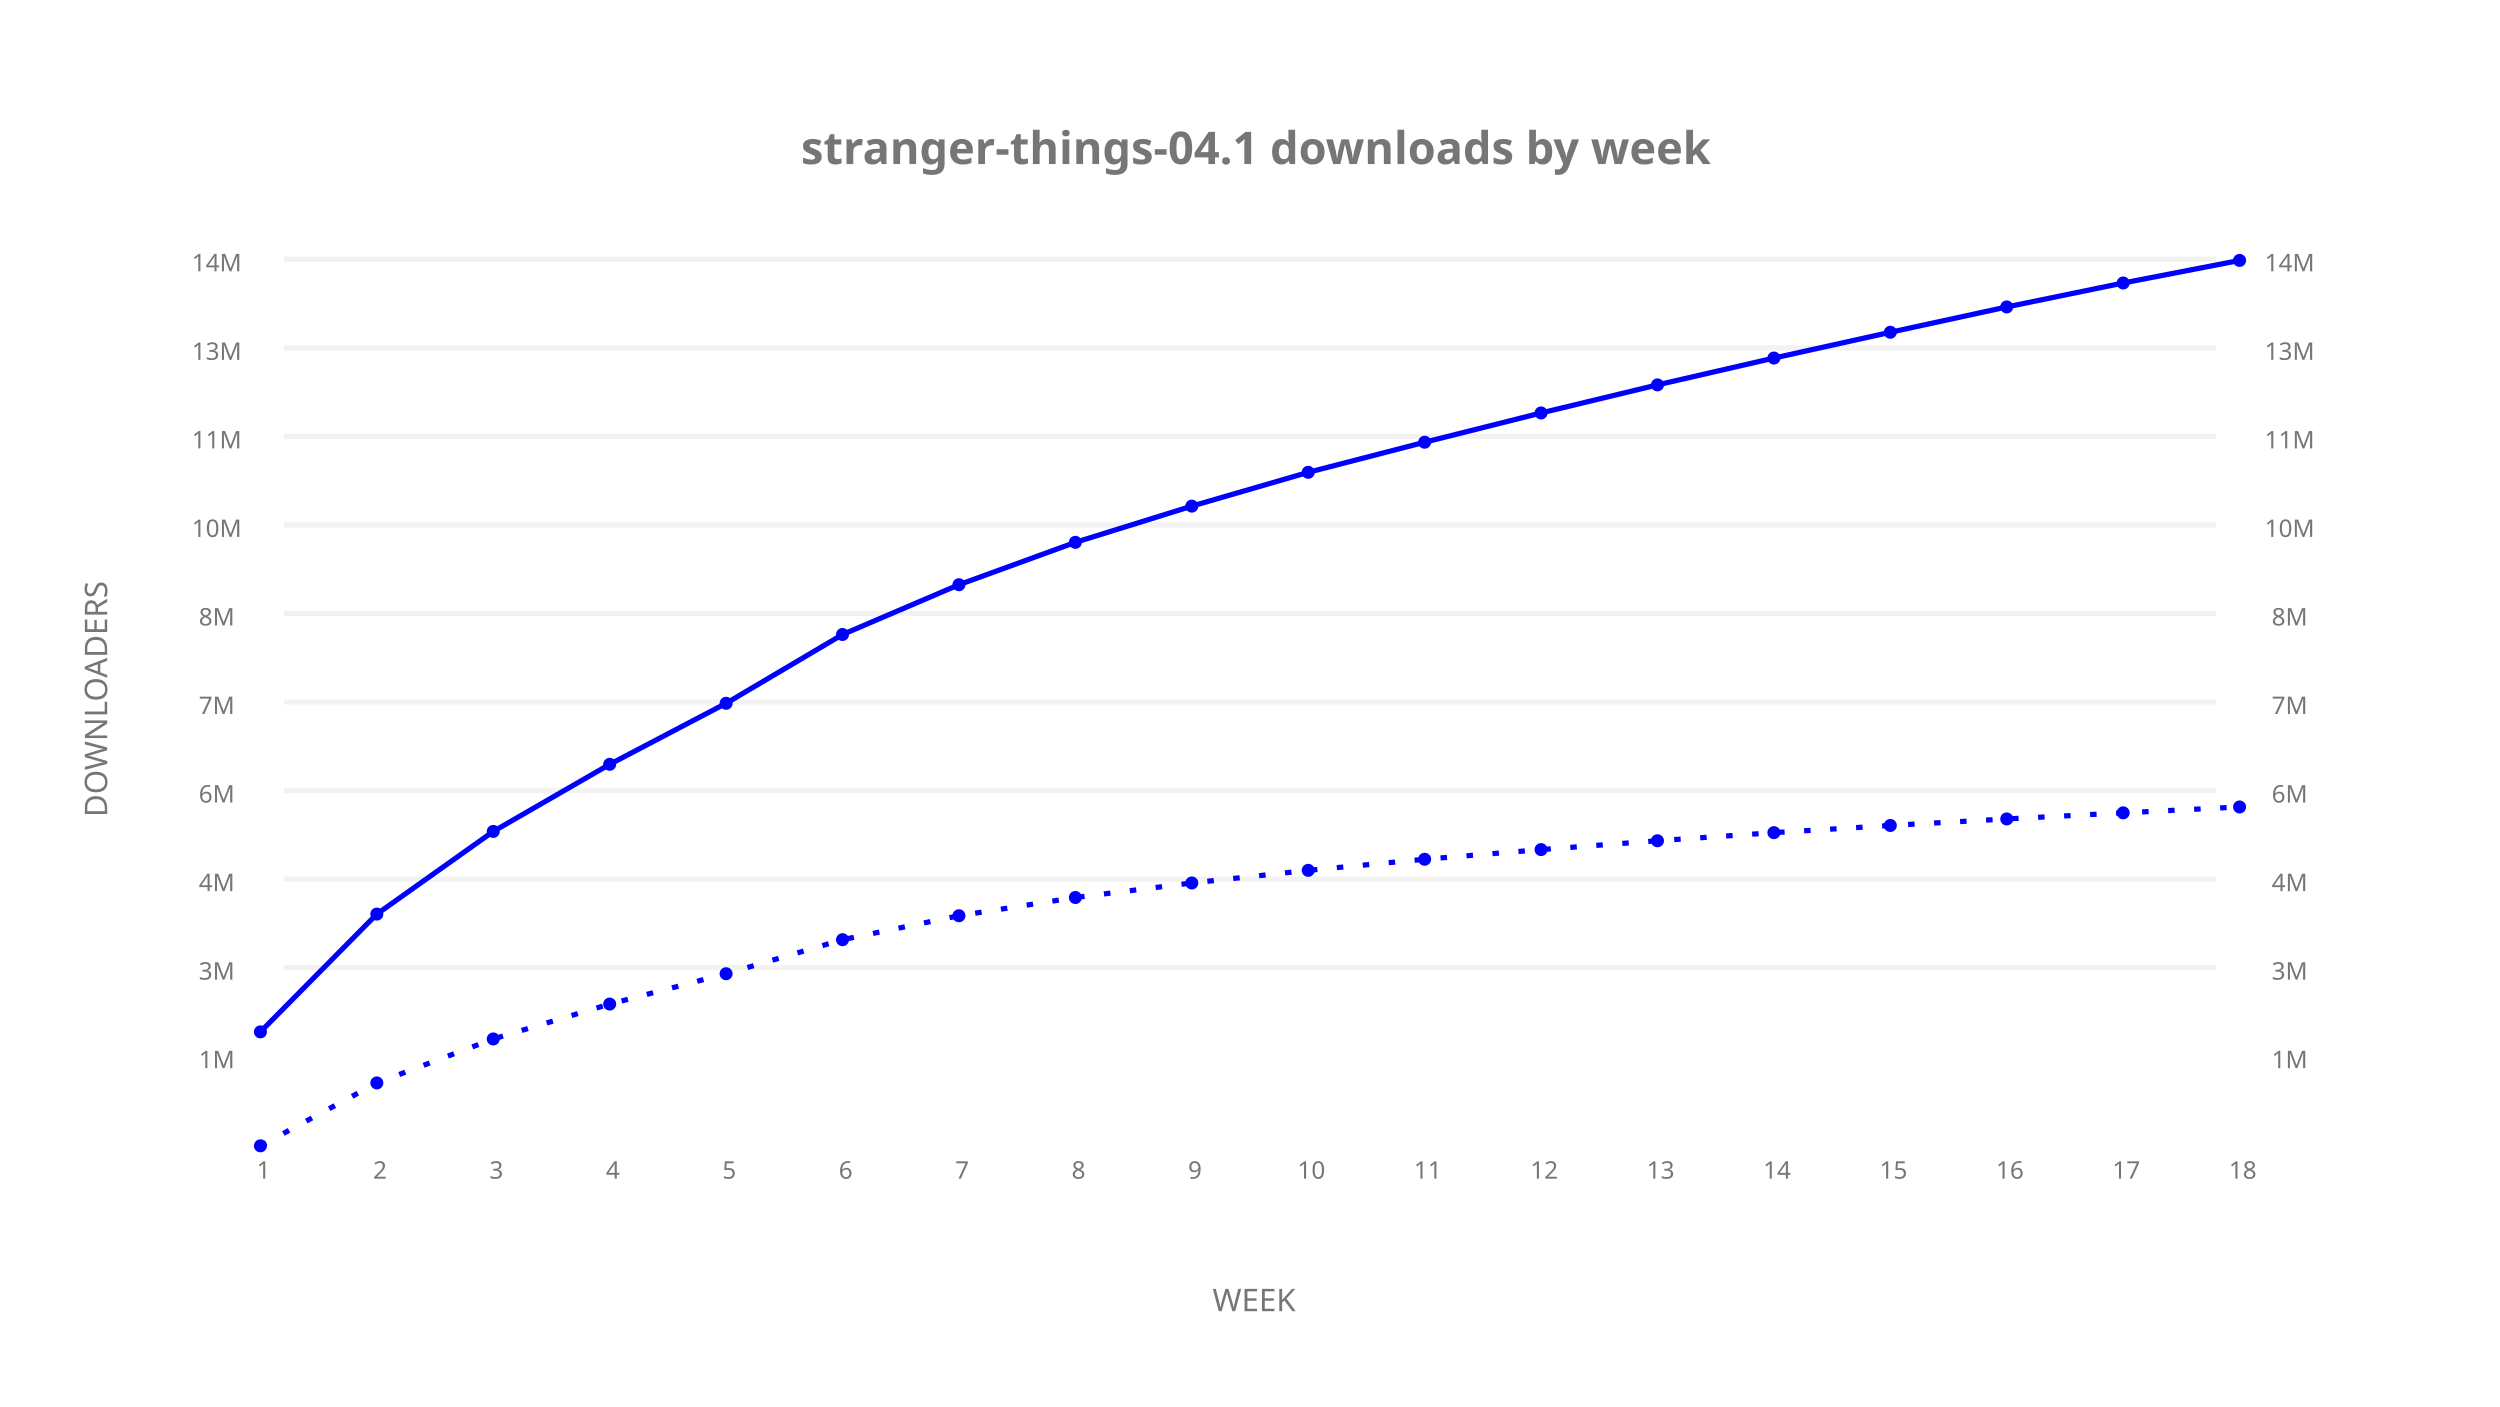
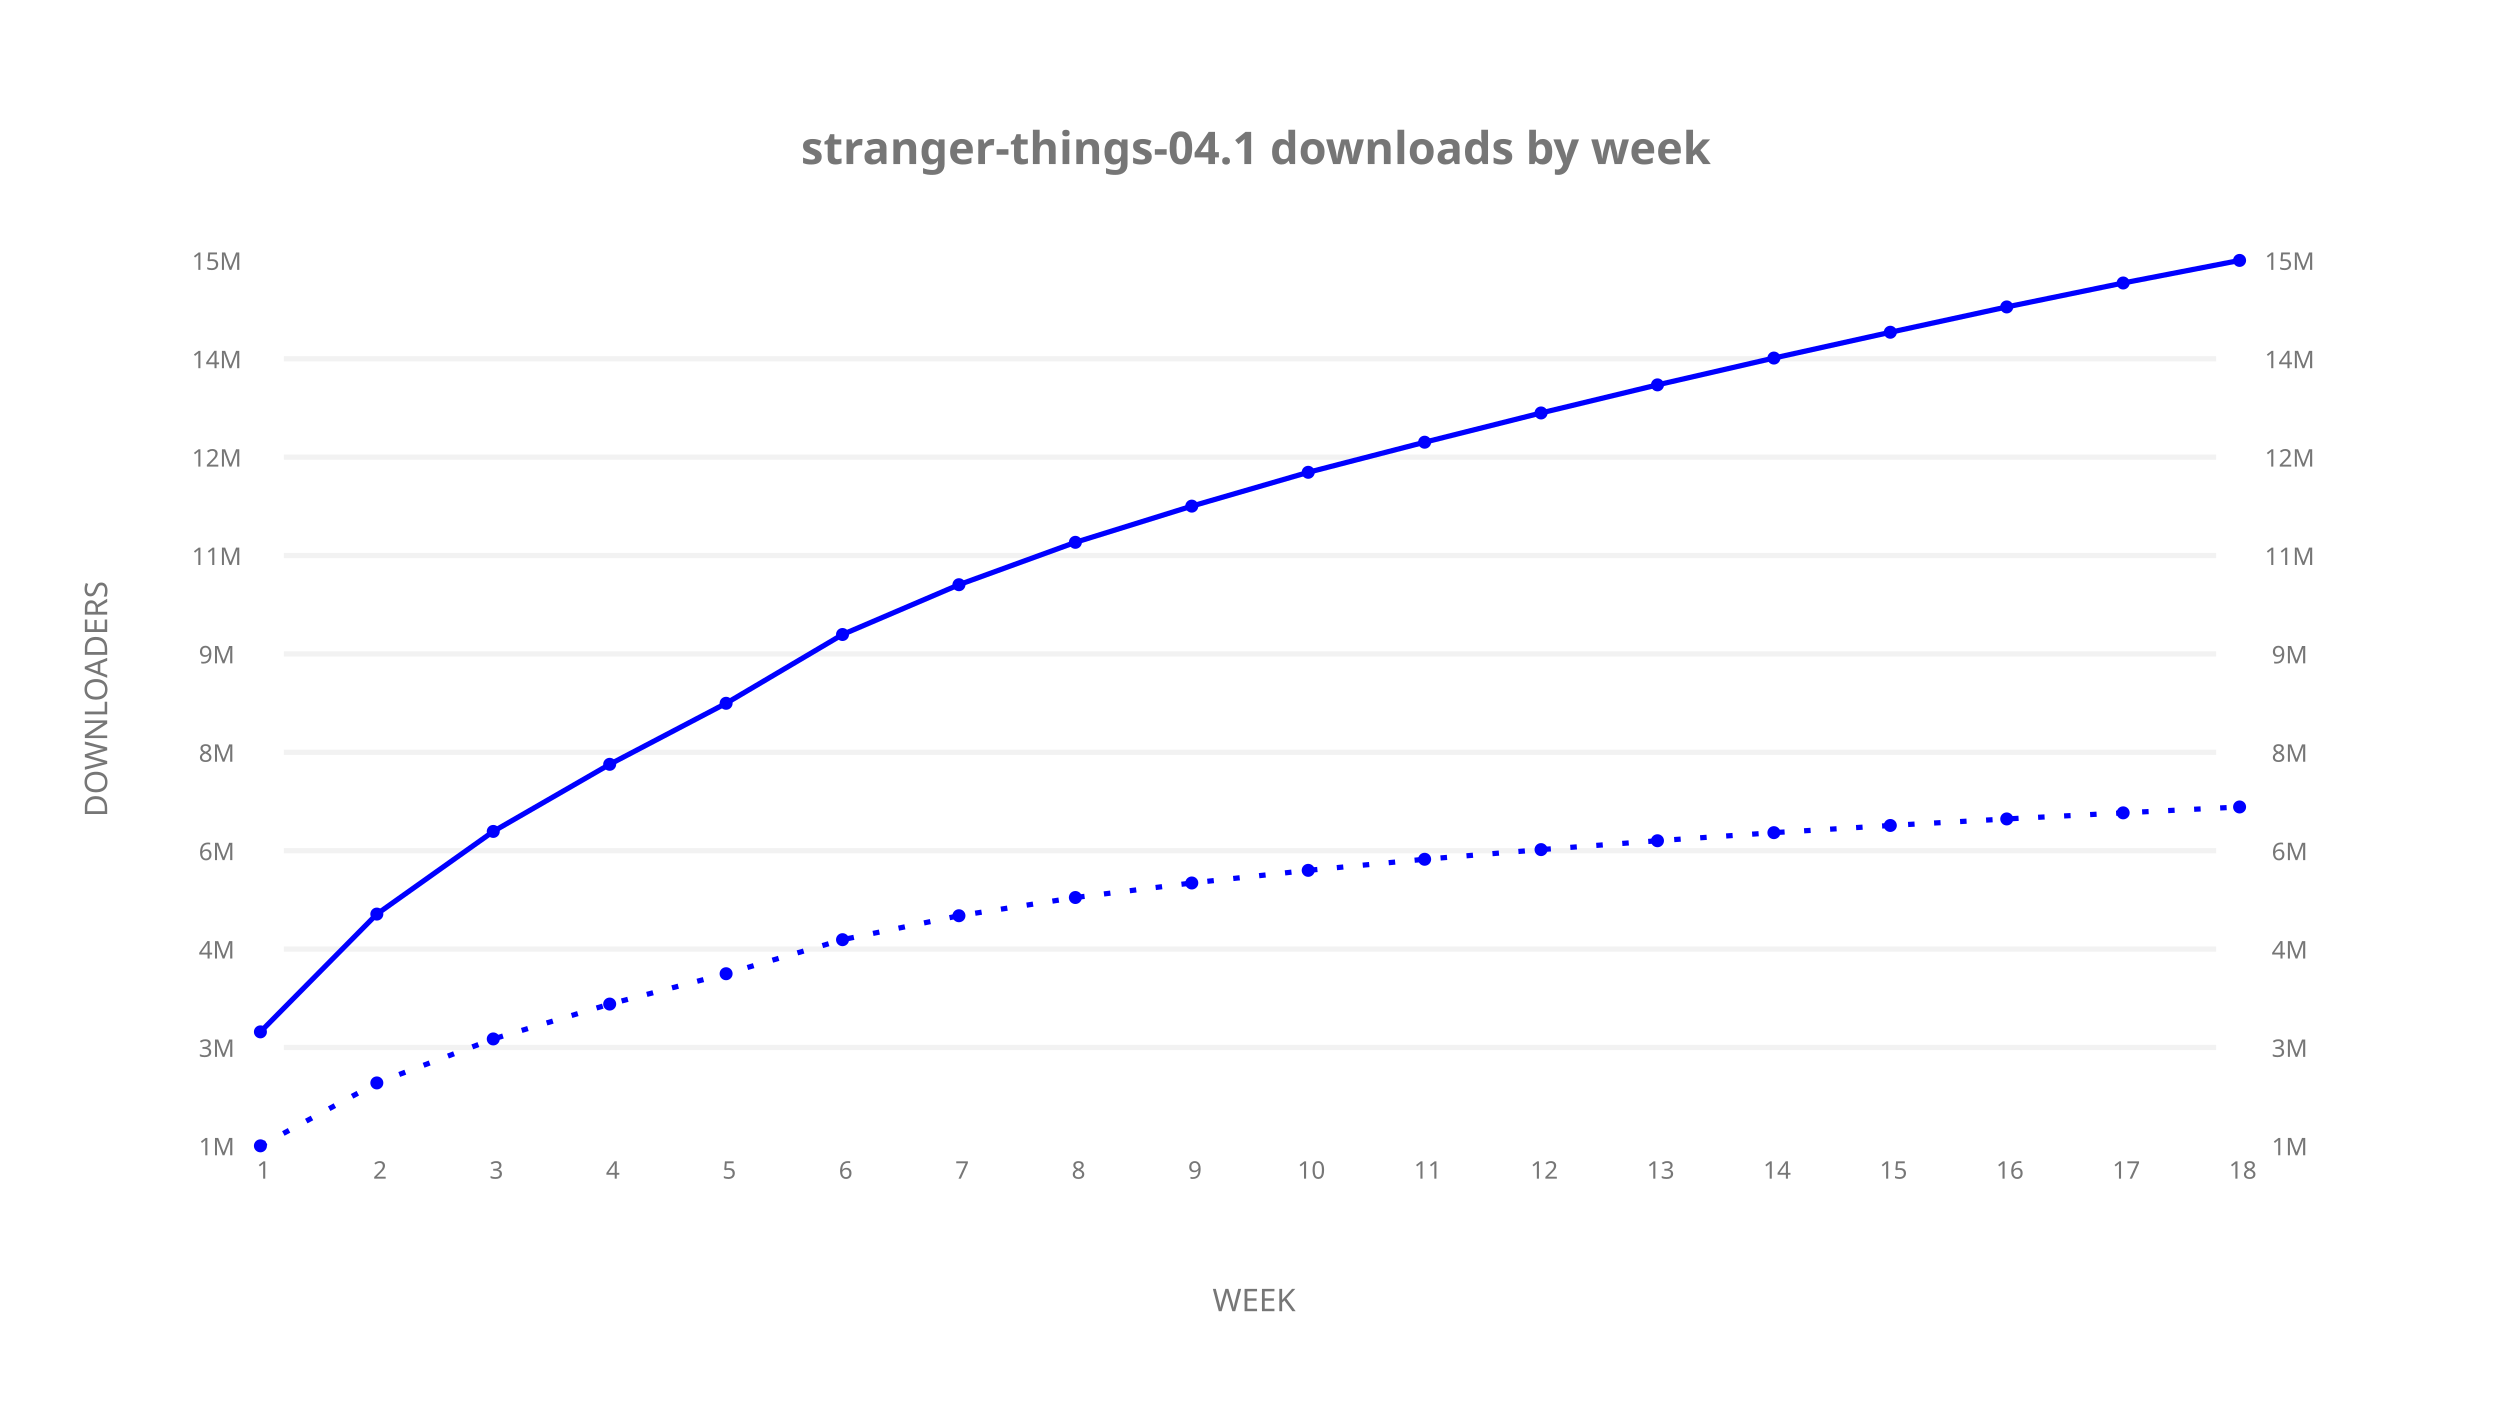
<svg xmlns="http://www.w3.org/2000/svg" xml:space="preserve" id="stranger-things-04-1-downloads-by-week-stranger-things-04.1-week" x="0px" y="0px" width="1920px" height="1080px" viewBox="0 0 1920 1080" enable-background="new 0 0 1920 1080" role="img">
  <g id="annotations">
    <text x="960" y="126" font-family="Atkinson Hyperlegible" font-size="26pt" text-anchor="middle" text-align="center" font-weight="600" font-style="normal" style="fill:rgb(118,118,118); fill-opacity:1; stroke:rgb(118,118,118); stroke-opacity:0; stroke-width:0.5"> stranger-things-04.1 downloads by week</text>
    <g id="axes-lines">
      <text x="960" y="1007" font-family="Atkinson Hyperlegible" font-size="18pt" text-anchor="middle" text-align="center" font-weight="500" font-style="normal" style="fill:rgb(118,118,118); fill-opacity:1; stroke:rgb(118,118,118); stroke-opacity:0; stroke-width:0.5"> WEEK</text>
      <text x="73" y="540" font-family="Atkinson Hyperlegible" font-size="18pt" text-anchor="middle" text-align="center" dominant-baseline="central" font-weight="500" font-style="normal" style="fill:rgb(118,118,118); fill-opacity:1; stroke:rgb(118,118,118); stroke-opacity:0; stroke-width:0.5" transform="rotate(-90,73,540)"> DOWNLOADERS</text>
    </g>
    <g id="tic-y-label-lines">
-       <line x1="218" y1="743.123" x2="1702" y2="743.123" style="fill:rgb(0,0,255); fill-opacity:0; stroke:rgb(242,242,242); stroke-opacity:1; stroke-width:4" />
-       <line x1="218" y1="675.123" x2="1702" y2="675.123" style="fill:rgb(0,0,255); fill-opacity:0; stroke:rgb(242,242,242); stroke-opacity:1; stroke-width:4" />
-       <line x1="218" y1="607.123" x2="1702" y2="607.123" style="fill:rgb(0,0,255); fill-opacity:0; stroke:rgb(242,242,242); stroke-opacity:1; stroke-width:4" />
-       <line x1="218" y1="539.123" x2="1702" y2="539.123" style="fill:rgb(0,0,255); fill-opacity:0; stroke:rgb(242,242,242); stroke-opacity:1; stroke-width:4" />
-       <line x1="218" y1="471.123" x2="1702" y2="471.123" style="fill:rgb(0,0,255); fill-opacity:0; stroke:rgb(242,242,242); stroke-opacity:1; stroke-width:4" />
-       <line x1="218" y1="403.123" x2="1702" y2="403.123" style="fill:rgb(0,0,255); fill-opacity:0; stroke:rgb(242,242,242); stroke-opacity:1; stroke-width:4" />
-       <line x1="218" y1="335.123" x2="1702" y2="335.123" style="fill:rgb(0,0,255); fill-opacity:0; stroke:rgb(242,242,242); stroke-opacity:1; stroke-width:4" />
-       <line x1="218" y1="267.123" x2="1702" y2="267.123" style="fill:rgb(0,0,255); fill-opacity:0; stroke:rgb(242,242,242); stroke-opacity:1; stroke-width:4" />
-       <line x1="218" y1="199.123" x2="1702" y2="199.123" style="fill:rgb(0,0,255); fill-opacity:0; stroke:rgb(242,242,242); stroke-opacity:1; stroke-width:4" />
+       <line x1="218" y1="804.444" x2="1702" y2="804.444" style="fill:rgb(0,0,255); fill-opacity:0; stroke:rgb(242,242,242); stroke-opacity:1; stroke-width:4" />
+       <line x1="218" y1="728.889" x2="1702" y2="728.889" style="fill:rgb(0,0,255); fill-opacity:0; stroke:rgb(242,242,242); stroke-opacity:1; stroke-width:4" />
+       <line x1="218" y1="653.333" x2="1702" y2="653.333" style="fill:rgb(0,0,255); fill-opacity:0; stroke:rgb(242,242,242); stroke-opacity:1; stroke-width:4" />
+       <line x1="218" y1="577.778" x2="1702" y2="577.778" style="fill:rgb(0,0,255); fill-opacity:0; stroke:rgb(242,242,242); stroke-opacity:1; stroke-width:4" />
+       <line x1="218" y1="502.222" x2="1702" y2="502.222" style="fill:rgb(0,0,255); fill-opacity:0; stroke:rgb(242,242,242); stroke-opacity:1; stroke-width:4" />
+       <line x1="218" y1="426.667" x2="1702" y2="426.667" style="fill:rgb(0,0,255); fill-opacity:0; stroke:rgb(242,242,242); stroke-opacity:1; stroke-width:4" />
+       <line x1="218" y1="351.111" x2="1702" y2="351.111" style="fill:rgb(0,0,255); fill-opacity:0; stroke:rgb(242,242,242); stroke-opacity:1; stroke-width:4" />
+       <line x1="218" y1="275.556" x2="1702" y2="275.556" style="fill:rgb(0,0,255); fill-opacity:0; stroke:rgb(242,242,242); stroke-opacity:1; stroke-width:4" />
    </g>
    <g id="tic-x-labels">
      <text x="200" y="898" font-family="Atkinson Hyperlegible" font-size="14pt" text-anchor="middle" text-align="center" dominant-baseline="central" font-weight="400" font-style="normal" style="fill:rgb(118,118,118); fill-opacity:1; stroke:rgb(118,118,118); stroke-opacity:0; stroke-width:0.5"> 1</text>
      <text x="289.412" y="898" font-family="Atkinson Hyperlegible" font-size="14pt" text-anchor="middle" text-align="center" dominant-baseline="central" font-weight="400" font-style="normal" style="fill:rgb(118,118,118); fill-opacity:1; stroke:rgb(118,118,118); stroke-opacity:0; stroke-width:0.5"> 2</text>
      <text x="378.824" y="898" font-family="Atkinson Hyperlegible" font-size="14pt" text-anchor="middle" text-align="center" dominant-baseline="central" font-weight="400" font-style="normal" style="fill:rgb(118,118,118); fill-opacity:1; stroke:rgb(118,118,118); stroke-opacity:0; stroke-width:0.5"> 3</text>
      <text x="468.235" y="898" font-family="Atkinson Hyperlegible" font-size="14pt" text-anchor="middle" text-align="center" dominant-baseline="central" font-weight="400" font-style="normal" style="fill:rgb(118,118,118); fill-opacity:1; stroke:rgb(118,118,118); stroke-opacity:0; stroke-width:0.5"> 4</text>
      <text x="557.647" y="898" font-family="Atkinson Hyperlegible" font-size="14pt" text-anchor="middle" text-align="center" dominant-baseline="central" font-weight="400" font-style="normal" style="fill:rgb(118,118,118); fill-opacity:1; stroke:rgb(118,118,118); stroke-opacity:0; stroke-width:0.5"> 5</text>
      <text x="647.059" y="898" font-family="Atkinson Hyperlegible" font-size="14pt" text-anchor="middle" text-align="center" dominant-baseline="central" font-weight="400" font-style="normal" style="fill:rgb(118,118,118); fill-opacity:1; stroke:rgb(118,118,118); stroke-opacity:0; stroke-width:0.5"> 6</text>
      <text x="736.471" y="898" font-family="Atkinson Hyperlegible" font-size="14pt" text-anchor="middle" text-align="center" dominant-baseline="central" font-weight="400" font-style="normal" style="fill:rgb(118,118,118); fill-opacity:1; stroke:rgb(118,118,118); stroke-opacity:0; stroke-width:0.5"> 7</text>
      <text x="825.882" y="898" font-family="Atkinson Hyperlegible" font-size="14pt" text-anchor="middle" text-align="center" dominant-baseline="central" font-weight="400" font-style="normal" style="fill:rgb(118,118,118); fill-opacity:1; stroke:rgb(118,118,118); stroke-opacity:0; stroke-width:0.5"> 8</text>
      <text x="915.294" y="898" font-family="Atkinson Hyperlegible" font-size="14pt" text-anchor="middle" text-align="center" dominant-baseline="central" font-weight="400" font-style="normal" style="fill:rgb(118,118,118); fill-opacity:1; stroke:rgb(118,118,118); stroke-opacity:0; stroke-width:0.5"> 9</text>
      <text x="1004.706" y="898" font-family="Atkinson Hyperlegible" font-size="14pt" text-anchor="middle" text-align="center" dominant-baseline="central" font-weight="400" font-style="normal" style="fill:rgb(118,118,118); fill-opacity:1; stroke:rgb(118,118,118); stroke-opacity:0; stroke-width:0.5"> 10</text>
      <text x="1094.118" y="898" font-family="Atkinson Hyperlegible" font-size="14pt" text-anchor="middle" text-align="center" dominant-baseline="central" font-weight="400" font-style="normal" style="fill:rgb(118,118,118); fill-opacity:1; stroke:rgb(118,118,118); stroke-opacity:0; stroke-width:0.5"> 11</text>
      <text x="1183.529" y="898" font-family="Atkinson Hyperlegible" font-size="14pt" text-anchor="middle" text-align="center" dominant-baseline="central" font-weight="400" font-style="normal" style="fill:rgb(118,118,118); fill-opacity:1; stroke:rgb(118,118,118); stroke-opacity:0; stroke-width:0.5"> 12</text>
      <text x="1272.941" y="898" font-family="Atkinson Hyperlegible" font-size="14pt" text-anchor="middle" text-align="center" dominant-baseline="central" font-weight="400" font-style="normal" style="fill:rgb(118,118,118); fill-opacity:1; stroke:rgb(118,118,118); stroke-opacity:0; stroke-width:0.5"> 13</text>
      <text x="1362.353" y="898" font-family="Atkinson Hyperlegible" font-size="14pt" text-anchor="middle" text-align="center" dominant-baseline="central" font-weight="400" font-style="normal" style="fill:rgb(118,118,118); fill-opacity:1; stroke:rgb(118,118,118); stroke-opacity:0; stroke-width:0.5"> 14</text>
      <text x="1451.765" y="898" font-family="Atkinson Hyperlegible" font-size="14pt" text-anchor="middle" text-align="center" dominant-baseline="central" font-weight="400" font-style="normal" style="fill:rgb(118,118,118); fill-opacity:1; stroke:rgb(118,118,118); stroke-opacity:0; stroke-width:0.5"> 15</text>
      <text x="1541.176" y="898" font-family="Atkinson Hyperlegible" font-size="14pt" text-anchor="middle" text-align="center" dominant-baseline="central" font-weight="400" font-style="normal" style="fill:rgb(118,118,118); fill-opacity:1; stroke:rgb(118,118,118); stroke-opacity:0; stroke-width:0.5"> 16</text>
      <text x="1630.588" y="898" font-family="Atkinson Hyperlegible" font-size="14pt" text-anchor="middle" text-align="center" dominant-baseline="central" font-weight="400" font-style="normal" style="fill:rgb(118,118,118); fill-opacity:1; stroke:rgb(118,118,118); stroke-opacity:0; stroke-width:0.5"> 17</text>
      <text x="1720" y="898" font-family="Atkinson Hyperlegible" font-size="14pt" text-anchor="middle" text-align="center" dominant-baseline="central" font-weight="400" font-style="normal" style="fill:rgb(118,118,118); fill-opacity:1; stroke:rgb(118,118,118); stroke-opacity:0; stroke-width:0.5"> 18</text>
    </g>
    <g id="tic-y-labels">
-       <text x="164" y="813.123" font-family="Atkinson Hyperlegible" font-size="14pt" text-anchor="middle" text-align="center" dominant-baseline="central" font-weight="400" font-style="normal" style="fill:rgb(118,118,118); fill-opacity:1; stroke:rgb(118,118,118); stroke-opacity:0; stroke-width:0.5"> 1M</text>
-       <text x="1756" y="813.123" font-family="Atkinson Hyperlegible" font-size="14pt" text-anchor="middle" text-align="center" dominant-baseline="central" font-weight="400" font-style="normal" style="fill:rgb(118,118,118); fill-opacity:1; stroke:rgb(118,118,118); stroke-opacity:0; stroke-width:0.5"> 1M</text>
-       <text x="164" y="745.123" font-family="Atkinson Hyperlegible" font-size="14pt" text-anchor="middle" text-align="center" dominant-baseline="central" font-weight="400" font-style="normal" style="fill:rgb(118,118,118); fill-opacity:1; stroke:rgb(118,118,118); stroke-opacity:0; stroke-width:0.5"> 3M</text>
-       <text x="1756" y="745.123" font-family="Atkinson Hyperlegible" font-size="14pt" text-anchor="middle" text-align="center" dominant-baseline="central" font-weight="400" font-style="normal" style="fill:rgb(118,118,118); fill-opacity:1; stroke:rgb(118,118,118); stroke-opacity:0; stroke-width:0.5"> 3M</text>
-       <text x="164" y="677.123" font-family="Atkinson Hyperlegible" font-size="14pt" text-anchor="middle" text-align="center" dominant-baseline="central" font-weight="400" font-style="normal" style="fill:rgb(118,118,118); fill-opacity:1; stroke:rgb(118,118,118); stroke-opacity:0; stroke-width:0.5"> 4M</text>
-       <text x="1756" y="677.123" font-family="Atkinson Hyperlegible" font-size="14pt" text-anchor="middle" text-align="center" dominant-baseline="central" font-weight="400" font-style="normal" style="fill:rgb(118,118,118); fill-opacity:1; stroke:rgb(118,118,118); stroke-opacity:0; stroke-width:0.5"> 4M</text>
-       <text x="164" y="609.123" font-family="Atkinson Hyperlegible" font-size="14pt" text-anchor="middle" text-align="center" dominant-baseline="central" font-weight="400" font-style="normal" style="fill:rgb(118,118,118); fill-opacity:1; stroke:rgb(118,118,118); stroke-opacity:0; stroke-width:0.5"> 6M</text>
-       <text x="1756" y="609.123" font-family="Atkinson Hyperlegible" font-size="14pt" text-anchor="middle" text-align="center" dominant-baseline="central" font-weight="400" font-style="normal" style="fill:rgb(118,118,118); fill-opacity:1; stroke:rgb(118,118,118); stroke-opacity:0; stroke-width:0.5"> 6M</text>
-       <text x="164" y="541.123" font-family="Atkinson Hyperlegible" font-size="14pt" text-anchor="middle" text-align="center" dominant-baseline="central" font-weight="400" font-style="normal" style="fill:rgb(118,118,118); fill-opacity:1; stroke:rgb(118,118,118); stroke-opacity:0; stroke-width:0.5"> 7M</text>
-       <text x="1756" y="541.123" font-family="Atkinson Hyperlegible" font-size="14pt" text-anchor="middle" text-align="center" dominant-baseline="central" font-weight="400" font-style="normal" style="fill:rgb(118,118,118); fill-opacity:1; stroke:rgb(118,118,118); stroke-opacity:0; stroke-width:0.5"> 7M</text>
-       <text x="164" y="473.123" font-family="Atkinson Hyperlegible" font-size="14pt" text-anchor="middle" text-align="center" dominant-baseline="central" font-weight="400" font-style="normal" style="fill:rgb(118,118,118); fill-opacity:1; stroke:rgb(118,118,118); stroke-opacity:0; stroke-width:0.5"> 8M</text>
-       <text x="1756" y="473.123" font-family="Atkinson Hyperlegible" font-size="14pt" text-anchor="middle" text-align="center" dominant-baseline="central" font-weight="400" font-style="normal" style="fill:rgb(118,118,118); fill-opacity:1; stroke:rgb(118,118,118); stroke-opacity:0; stroke-width:0.5"> 8M</text>
-       <text x="164" y="405.123" font-family="Atkinson Hyperlegible" font-size="14pt" text-anchor="middle" text-align="center" dominant-baseline="central" font-weight="400" font-style="normal" style="fill:rgb(118,118,118); fill-opacity:1; stroke:rgb(118,118,118); stroke-opacity:0; stroke-width:0.5"> 10M</text>
-       <text x="1756" y="405.123" font-family="Atkinson Hyperlegible" font-size="14pt" text-anchor="middle" text-align="center" dominant-baseline="central" font-weight="400" font-style="normal" style="fill:rgb(118,118,118); fill-opacity:1; stroke:rgb(118,118,118); stroke-opacity:0; stroke-width:0.5"> 10M</text>
-       <text x="164" y="337.123" font-family="Atkinson Hyperlegible" font-size="14pt" text-anchor="middle" text-align="center" dominant-baseline="central" font-weight="400" font-style="normal" style="fill:rgb(118,118,118); fill-opacity:1; stroke:rgb(118,118,118); stroke-opacity:0; stroke-width:0.5"> 11M</text>
-       <text x="1756" y="337.123" font-family="Atkinson Hyperlegible" font-size="14pt" text-anchor="middle" text-align="center" dominant-baseline="central" font-weight="400" font-style="normal" style="fill:rgb(118,118,118); fill-opacity:1; stroke:rgb(118,118,118); stroke-opacity:0; stroke-width:0.5"> 11M</text>
-       <text x="164" y="269.123" font-family="Atkinson Hyperlegible" font-size="14pt" text-anchor="middle" text-align="center" dominant-baseline="central" font-weight="400" font-style="normal" style="fill:rgb(118,118,118); fill-opacity:1; stroke:rgb(118,118,118); stroke-opacity:0; stroke-width:0.5"> 13M</text>
-       <text x="1756" y="269.123" font-family="Atkinson Hyperlegible" font-size="14pt" text-anchor="middle" text-align="center" dominant-baseline="central" font-weight="400" font-style="normal" style="fill:rgb(118,118,118); fill-opacity:1; stroke:rgb(118,118,118); stroke-opacity:0; stroke-width:0.5"> 13M</text>
-       <text x="164" y="201.123" font-family="Atkinson Hyperlegible" font-size="14pt" text-anchor="middle" text-align="center" dominant-baseline="central" font-weight="400" font-style="normal" style="fill:rgb(118,118,118); fill-opacity:1; stroke:rgb(118,118,118); stroke-opacity:0; stroke-width:0.5"> 14M</text>
-       <text x="1756" y="201.123" font-family="Atkinson Hyperlegible" font-size="14pt" text-anchor="middle" text-align="center" dominant-baseline="central" font-weight="400" font-style="normal" style="fill:rgb(118,118,118); fill-opacity:1; stroke:rgb(118,118,118); stroke-opacity:0; stroke-width:0.5"> 14M</text>
+       <text x="164" y="880" font-family="Atkinson Hyperlegible" font-size="14pt" text-anchor="middle" text-align="center" dominant-baseline="central" font-weight="400" font-style="normal" style="fill:rgb(118,118,118); fill-opacity:1; stroke:rgb(118,118,118); stroke-opacity:0; stroke-width:0.5"> 1M</text>
+       <text x="1756" y="880" font-family="Atkinson Hyperlegible" font-size="14pt" text-anchor="middle" text-align="center" dominant-baseline="central" font-weight="400" font-style="normal" style="fill:rgb(118,118,118); fill-opacity:1; stroke:rgb(118,118,118); stroke-opacity:0; stroke-width:0.5"> 1M</text>
+       <text x="164" y="804.444" font-family="Atkinson Hyperlegible" font-size="14pt" text-anchor="middle" text-align="center" dominant-baseline="central" font-weight="400" font-style="normal" style="fill:rgb(118,118,118); fill-opacity:1; stroke:rgb(118,118,118); stroke-opacity:0; stroke-width:0.5"> 3M</text>
+       <text x="1756" y="804.444" font-family="Atkinson Hyperlegible" font-size="14pt" text-anchor="middle" text-align="center" dominant-baseline="central" font-weight="400" font-style="normal" style="fill:rgb(118,118,118); fill-opacity:1; stroke:rgb(118,118,118); stroke-opacity:0; stroke-width:0.5"> 3M</text>
+       <text x="164" y="728.889" font-family="Atkinson Hyperlegible" font-size="14pt" text-anchor="middle" text-align="center" dominant-baseline="central" font-weight="400" font-style="normal" style="fill:rgb(118,118,118); fill-opacity:1; stroke:rgb(118,118,118); stroke-opacity:0; stroke-width:0.5"> 4M</text>
+       <text x="1756" y="728.889" font-family="Atkinson Hyperlegible" font-size="14pt" text-anchor="middle" text-align="center" dominant-baseline="central" font-weight="400" font-style="normal" style="fill:rgb(118,118,118); fill-opacity:1; stroke:rgb(118,118,118); stroke-opacity:0; stroke-width:0.5"> 4M</text>
+       <text x="164" y="653.333" font-family="Atkinson Hyperlegible" font-size="14pt" text-anchor="middle" text-align="center" dominant-baseline="central" font-weight="400" font-style="normal" style="fill:rgb(118,118,118); fill-opacity:1; stroke:rgb(118,118,118); stroke-opacity:0; stroke-width:0.5"> 6M</text>
+       <text x="1756" y="653.333" font-family="Atkinson Hyperlegible" font-size="14pt" text-anchor="middle" text-align="center" dominant-baseline="central" font-weight="400" font-style="normal" style="fill:rgb(118,118,118); fill-opacity:1; stroke:rgb(118,118,118); stroke-opacity:0; stroke-width:0.5"> 6M</text>
+       <text x="164" y="577.778" font-family="Atkinson Hyperlegible" font-size="14pt" text-anchor="middle" text-align="center" dominant-baseline="central" font-weight="400" font-style="normal" style="fill:rgb(118,118,118); fill-opacity:1; stroke:rgb(118,118,118); stroke-opacity:0; stroke-width:0.5"> 8M</text>
+       <text x="1756" y="577.778" font-family="Atkinson Hyperlegible" font-size="14pt" text-anchor="middle" text-align="center" dominant-baseline="central" font-weight="400" font-style="normal" style="fill:rgb(118,118,118); fill-opacity:1; stroke:rgb(118,118,118); stroke-opacity:0; stroke-width:0.5"> 8M</text>
+       <text x="164" y="502.222" font-family="Atkinson Hyperlegible" font-size="14pt" text-anchor="middle" text-align="center" dominant-baseline="central" font-weight="400" font-style="normal" style="fill:rgb(118,118,118); fill-opacity:1; stroke:rgb(118,118,118); stroke-opacity:0; stroke-width:0.5"> 9M</text>
+       <text x="1756" y="502.222" font-family="Atkinson Hyperlegible" font-size="14pt" text-anchor="middle" text-align="center" dominant-baseline="central" font-weight="400" font-style="normal" style="fill:rgb(118,118,118); fill-opacity:1; stroke:rgb(118,118,118); stroke-opacity:0; stroke-width:0.5"> 9M</text>
+       <text x="164" y="426.667" font-family="Atkinson Hyperlegible" font-size="14pt" text-anchor="middle" text-align="center" dominant-baseline="central" font-weight="400" font-style="normal" style="fill:rgb(118,118,118); fill-opacity:1; stroke:rgb(118,118,118); stroke-opacity:0; stroke-width:0.5"> 11M</text>
+       <text x="1756" y="426.667" font-family="Atkinson Hyperlegible" font-size="14pt" text-anchor="middle" text-align="center" dominant-baseline="central" font-weight="400" font-style="normal" style="fill:rgb(118,118,118); fill-opacity:1; stroke:rgb(118,118,118); stroke-opacity:0; stroke-width:0.5"> 11M</text>
+       <text x="164" y="351.111" font-family="Atkinson Hyperlegible" font-size="14pt" text-anchor="middle" text-align="center" dominant-baseline="central" font-weight="400" font-style="normal" style="fill:rgb(118,118,118); fill-opacity:1; stroke:rgb(118,118,118); stroke-opacity:0; stroke-width:0.5"> 12M</text>
+       <text x="1756" y="351.111" font-family="Atkinson Hyperlegible" font-size="14pt" text-anchor="middle" text-align="center" dominant-baseline="central" font-weight="400" font-style="normal" style="fill:rgb(118,118,118); fill-opacity:1; stroke:rgb(118,118,118); stroke-opacity:0; stroke-width:0.5"> 12M</text>
+       <text x="164" y="275.556" font-family="Atkinson Hyperlegible" font-size="14pt" text-anchor="middle" text-align="center" dominant-baseline="central" font-weight="400" font-style="normal" style="fill:rgb(118,118,118); fill-opacity:1; stroke:rgb(118,118,118); stroke-opacity:0; stroke-width:0.5"> 14M</text>
+       <text x="1756" y="275.556" font-family="Atkinson Hyperlegible" font-size="14pt" text-anchor="middle" text-align="center" dominant-baseline="central" font-weight="400" font-style="normal" style="fill:rgb(118,118,118); fill-opacity:1; stroke:rgb(118,118,118); stroke-opacity:0; stroke-width:0.5"> 14M</text>
+       <text x="164" y="200" font-family="Atkinson Hyperlegible" font-size="14pt" text-anchor="middle" text-align="center" dominant-baseline="central" font-weight="400" font-style="normal" style="fill:rgb(118,118,118); fill-opacity:1; stroke:rgb(118,118,118); stroke-opacity:0; stroke-width:0.5"> 15M</text>
+       <text x="1756" y="200" font-family="Atkinson Hyperlegible" font-size="14pt" text-anchor="middle" text-align="center" dominant-baseline="central" font-weight="400" font-style="normal" style="fill:rgb(118,118,118); fill-opacity:1; stroke:rgb(118,118,118); stroke-opacity:0; stroke-width:0.5"> 15M</text>
    </g>
  </g>
  <g id="polyline-stranger-things-04.1 downloads by week">
    <polyline points="200,792.473 289.412,702.018 378.824,638.539 468.235,586.999 557.647,540.128 647.059,487.3 736.471,449.055 825.882,416.511 915.294,388.705 1004.71,362.735 1094.12,339.618 1183.53,317.156 1272.94,295.582 1362.35,274.987 1451.76,255.174 1541.18,235.731 1630.59,217.338 1720,200 " style="fill:rgb(0,0,255); fill-opacity:0; stroke:rgb(0,0,255); stroke-opacity:1; stroke-width:4" />
  </g>
  <g id="markers-stranger-things-04.1 downloads by week">
    <circle cx="200" cy="792.473" r="5" style="fill:rgb(0,0,255); fill-opacity:1; stroke:rgb(0,0,255); stroke-opacity:0; stroke-width:4">
</circle>
    <circle cx="289.412" cy="702.018" r="5" style="fill:rgb(0,0,255); fill-opacity:1; stroke:rgb(0,0,255); stroke-opacity:0; stroke-width:4">
</circle>
    <circle cx="378.824" cy="638.539" r="5" style="fill:rgb(0,0,255); fill-opacity:1; stroke:rgb(0,0,255); stroke-opacity:0; stroke-width:4">
</circle>
    <circle cx="468.235" cy="586.999" r="5" style="fill:rgb(0,0,255); fill-opacity:1; stroke:rgb(0,0,255); stroke-opacity:0; stroke-width:4">
</circle>
    <circle cx="557.647" cy="540.128" r="5" style="fill:rgb(0,0,255); fill-opacity:1; stroke:rgb(0,0,255); stroke-opacity:0; stroke-width:4">
</circle>
    <circle cx="647.059" cy="487.3" r="5" style="fill:rgb(0,0,255); fill-opacity:1; stroke:rgb(0,0,255); stroke-opacity:0; stroke-width:4">
</circle>
    <circle cx="736.471" cy="449.055" r="5" style="fill:rgb(0,0,255); fill-opacity:1; stroke:rgb(0,0,255); stroke-opacity:0; stroke-width:4">
</circle>
    <circle cx="825.882" cy="416.511" r="5" style="fill:rgb(0,0,255); fill-opacity:1; stroke:rgb(0,0,255); stroke-opacity:0; stroke-width:4">
</circle>
    <circle cx="915.294" cy="388.705" r="5" style="fill:rgb(0,0,255); fill-opacity:1; stroke:rgb(0,0,255); stroke-opacity:0; stroke-width:4">
</circle>
    <circle cx="1004.706" cy="362.735" r="5" style="fill:rgb(0,0,255); fill-opacity:1; stroke:rgb(0,0,255); stroke-opacity:0; stroke-width:4">
</circle>
    <circle cx="1094.118" cy="339.618" r="5" style="fill:rgb(0,0,255); fill-opacity:1; stroke:rgb(0,0,255); stroke-opacity:0; stroke-width:4">
</circle>
    <circle cx="1183.529" cy="317.156" r="5" style="fill:rgb(0,0,255); fill-opacity:1; stroke:rgb(0,0,255); stroke-opacity:0; stroke-width:4">
</circle>
    <circle cx="1272.941" cy="295.582" r="5" style="fill:rgb(0,0,255); fill-opacity:1; stroke:rgb(0,0,255); stroke-opacity:0; stroke-width:4">
</circle>
    <circle cx="1362.353" cy="274.987" r="5" style="fill:rgb(0,0,255); fill-opacity:1; stroke:rgb(0,0,255); stroke-opacity:0; stroke-width:4">
</circle>
    <circle cx="1451.765" cy="255.174" r="5" style="fill:rgb(0,0,255); fill-opacity:1; stroke:rgb(0,0,255); stroke-opacity:0; stroke-width:4">
</circle>
    <circle cx="1541.176" cy="235.731" r="5" style="fill:rgb(0,0,255); fill-opacity:1; stroke:rgb(0,0,255); stroke-opacity:0; stroke-width:4">
</circle>
    <circle cx="1630.588" cy="217.338" r="5" style="fill:rgb(0,0,255); fill-opacity:1; stroke:rgb(0,0,255); stroke-opacity:0; stroke-width:4">
</circle>
    <circle cx="1720" cy="200" r="5" style="fill:rgb(0,0,255); fill-opacity:1; stroke:rgb(0,0,255); stroke-opacity:0; stroke-width:4">
</circle>
  </g>
  <g id="polyline-stranger-things-04.1 downloads by week uploaders">
    <polyline points="200,880 289.412,831.691 378.824,797.908 468.235,771.128 557.647,747.822 647.059,721.674 736.471,703.286 825.882,689.289 915.294,678.134 1004.71,668.434 1094.12,659.919 1183.53,652.498 1272.94,645.693 1362.35,639.473 1451.76,633.965 1541.18,628.942 1630.59,624.271 1720,619.747 " stroke-dasharray="5 15" style="fill:rgb(0,0,255); fill-opacity:0; stroke:rgb(0,0,255); stroke-opacity:1; stroke-width:4" />
  </g>
  <g id="markers-stranger-things-04.1 downloads by week uploaders">
    <circle cx="200" cy="880" r="5" style="fill:rgb(0,0,255); fill-opacity:1; stroke:rgb(0,0,255); stroke-opacity:0; stroke-width:4">
</circle>
    <circle cx="289.412" cy="831.691" r="5" style="fill:rgb(0,0,255); fill-opacity:1; stroke:rgb(0,0,255); stroke-opacity:0; stroke-width:4">
</circle>
    <circle cx="378.824" cy="797.908" r="5" style="fill:rgb(0,0,255); fill-opacity:1; stroke:rgb(0,0,255); stroke-opacity:0; stroke-width:4">
</circle>
    <circle cx="468.235" cy="771.128" r="5" style="fill:rgb(0,0,255); fill-opacity:1; stroke:rgb(0,0,255); stroke-opacity:0; stroke-width:4">
</circle>
    <circle cx="557.647" cy="747.822" r="5" style="fill:rgb(0,0,255); fill-opacity:1; stroke:rgb(0,0,255); stroke-opacity:0; stroke-width:4">
</circle>
    <circle cx="647.059" cy="721.674" r="5" style="fill:rgb(0,0,255); fill-opacity:1; stroke:rgb(0,0,255); stroke-opacity:0; stroke-width:4">
</circle>
    <circle cx="736.471" cy="703.286" r="5" style="fill:rgb(0,0,255); fill-opacity:1; stroke:rgb(0,0,255); stroke-opacity:0; stroke-width:4">
</circle>
    <circle cx="825.882" cy="689.289" r="5" style="fill:rgb(0,0,255); fill-opacity:1; stroke:rgb(0,0,255); stroke-opacity:0; stroke-width:4">
</circle>
    <circle cx="915.294" cy="678.134" r="5" style="fill:rgb(0,0,255); fill-opacity:1; stroke:rgb(0,0,255); stroke-opacity:0; stroke-width:4">
</circle>
    <circle cx="1004.706" cy="668.434" r="5" style="fill:rgb(0,0,255); fill-opacity:1; stroke:rgb(0,0,255); stroke-opacity:0; stroke-width:4">
</circle>
    <circle cx="1094.118" cy="659.919" r="5" style="fill:rgb(0,0,255); fill-opacity:1; stroke:rgb(0,0,255); stroke-opacity:0; stroke-width:4">
</circle>
    <circle cx="1183.529" cy="652.498" r="5" style="fill:rgb(0,0,255); fill-opacity:1; stroke:rgb(0,0,255); stroke-opacity:0; stroke-width:4">
</circle>
    <circle cx="1272.941" cy="645.693" r="5" style="fill:rgb(0,0,255); fill-opacity:1; stroke:rgb(0,0,255); stroke-opacity:0; stroke-width:4">
</circle>
    <circle cx="1362.353" cy="639.473" r="5" style="fill:rgb(0,0,255); fill-opacity:1; stroke:rgb(0,0,255); stroke-opacity:0; stroke-width:4">
</circle>
    <circle cx="1451.765" cy="633.965" r="5" style="fill:rgb(0,0,255); fill-opacity:1; stroke:rgb(0,0,255); stroke-opacity:0; stroke-width:4">
</circle>
    <circle cx="1541.176" cy="628.942" r="5" style="fill:rgb(0,0,255); fill-opacity:1; stroke:rgb(0,0,255); stroke-opacity:0; stroke-width:4">
</circle>
    <circle cx="1630.588" cy="624.271" r="5" style="fill:rgb(0,0,255); fill-opacity:1; stroke:rgb(0,0,255); stroke-opacity:0; stroke-width:4">
</circle>
    <circle cx="1720" cy="619.747" r="5" style="fill:rgb(0,0,255); fill-opacity:1; stroke:rgb(0,0,255); stroke-opacity:0; stroke-width:4">
</circle>
  </g>
</svg>
